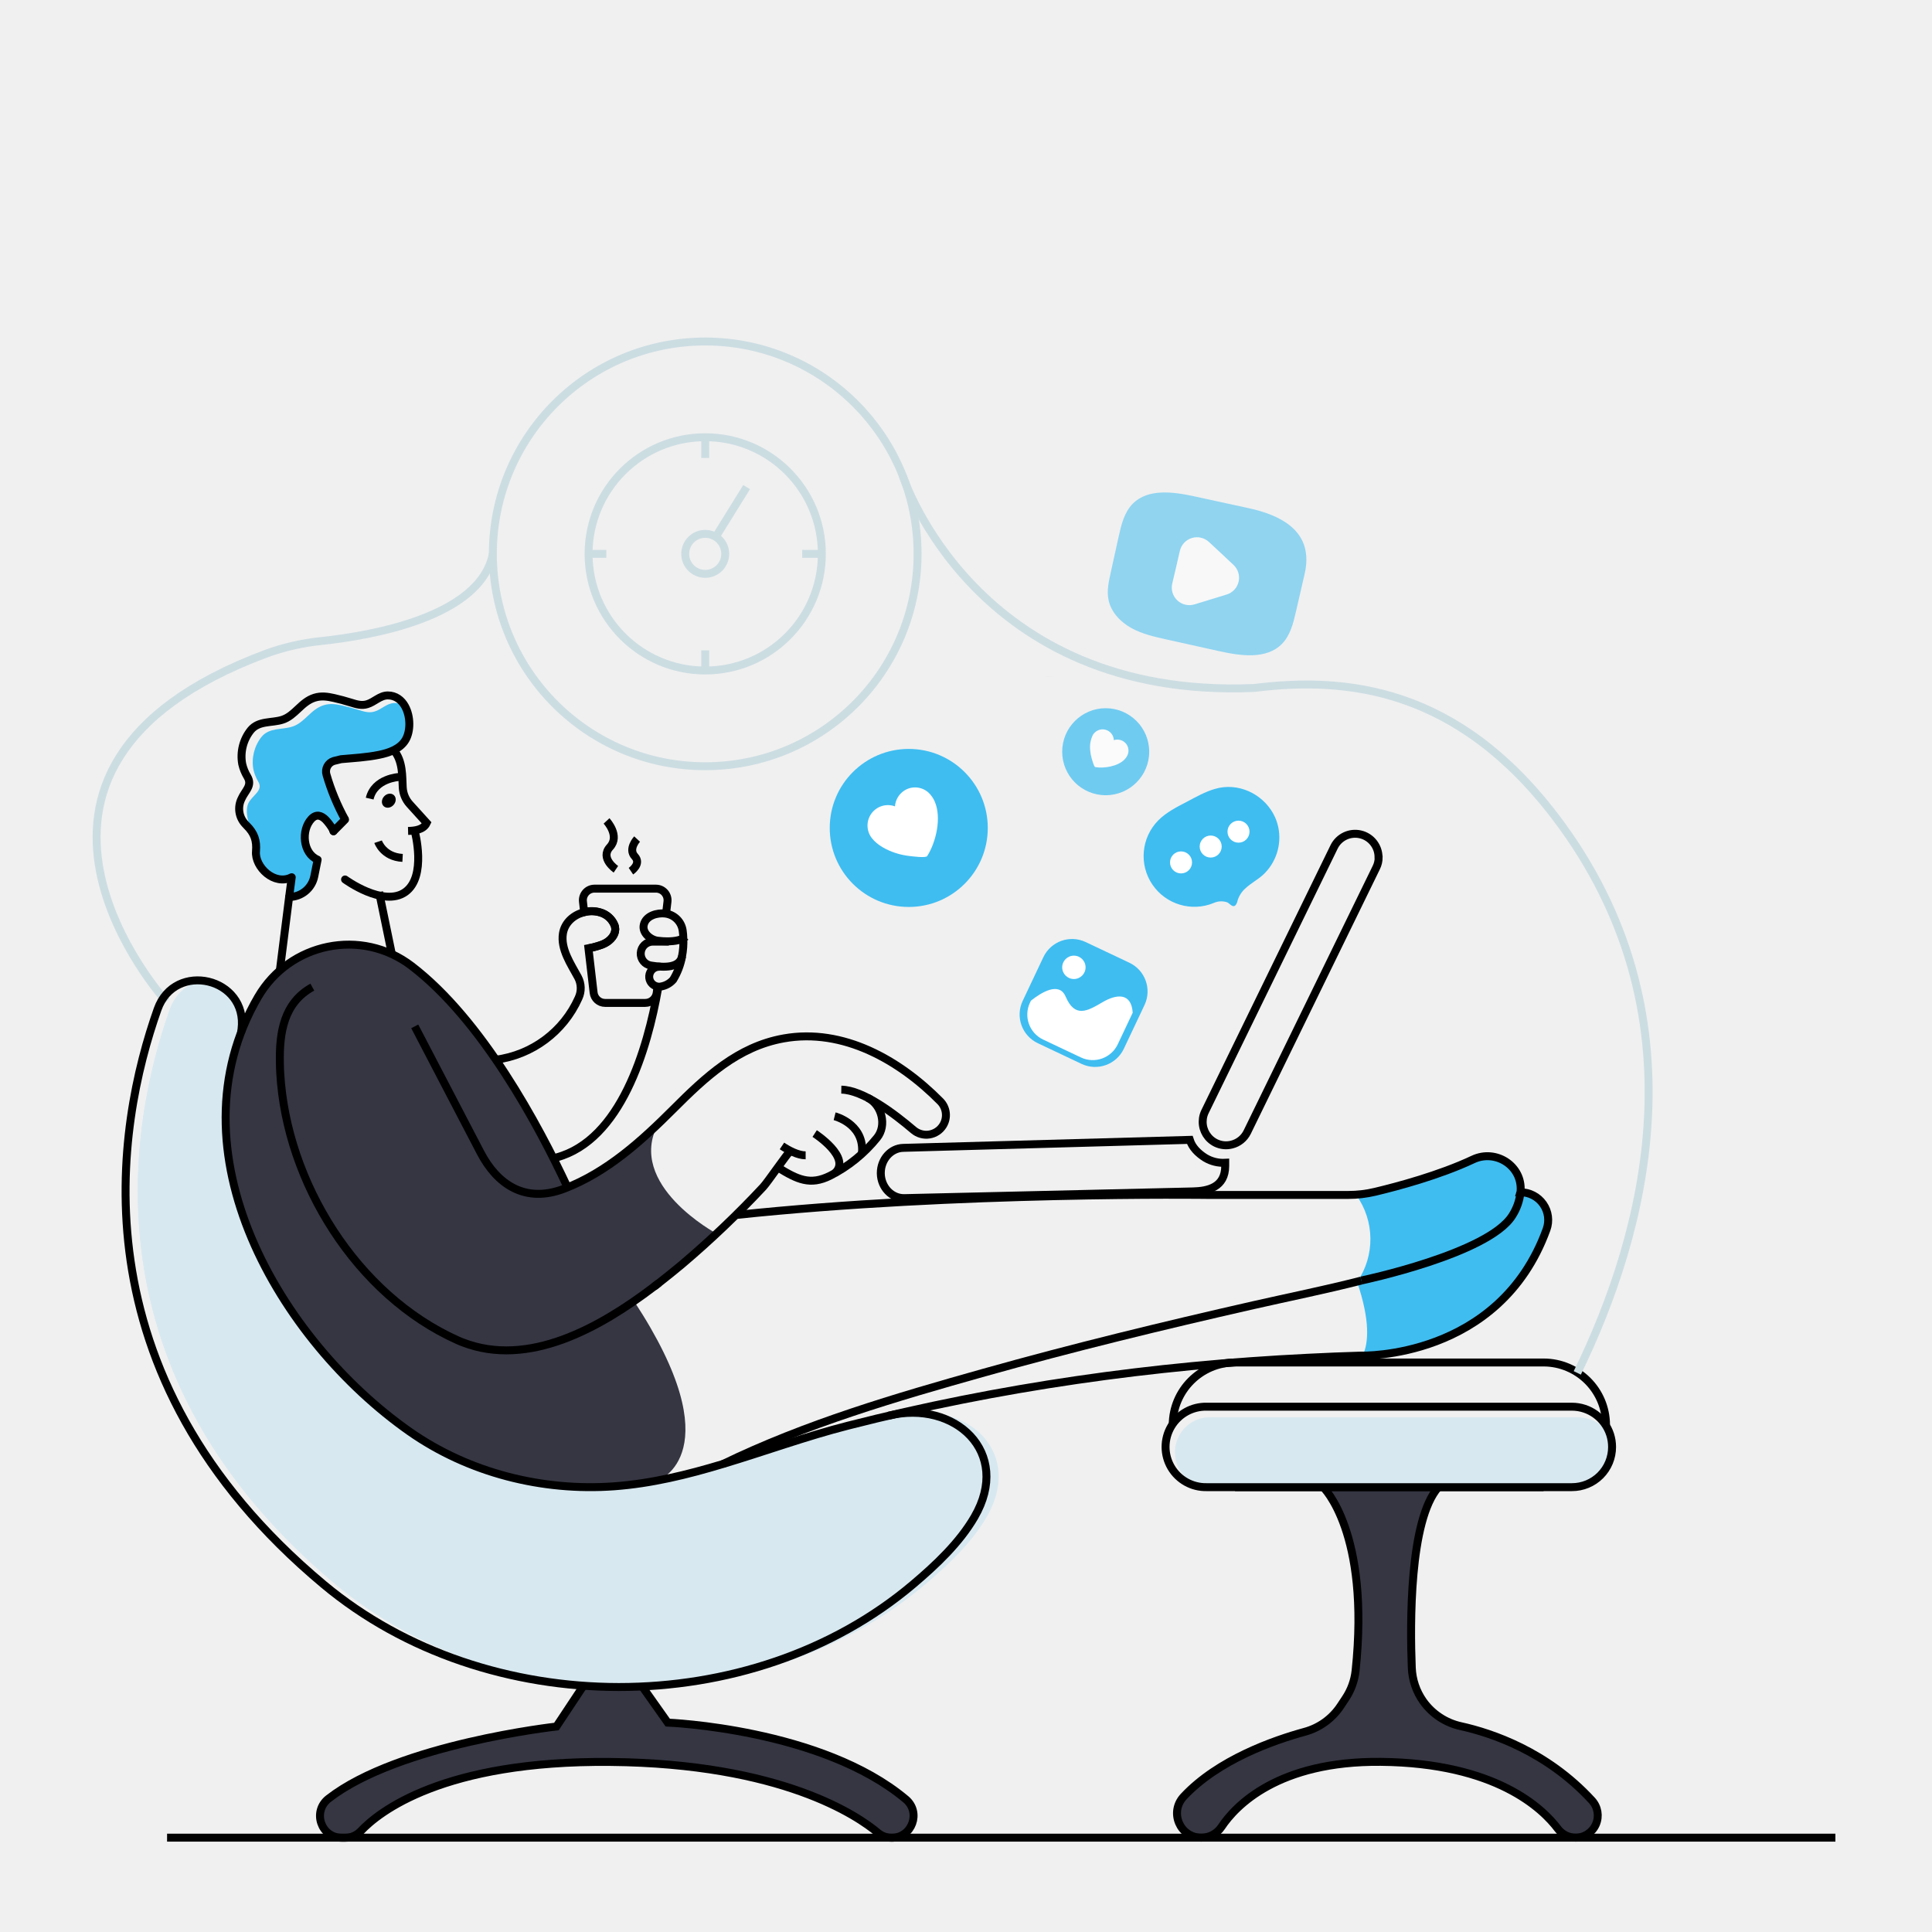
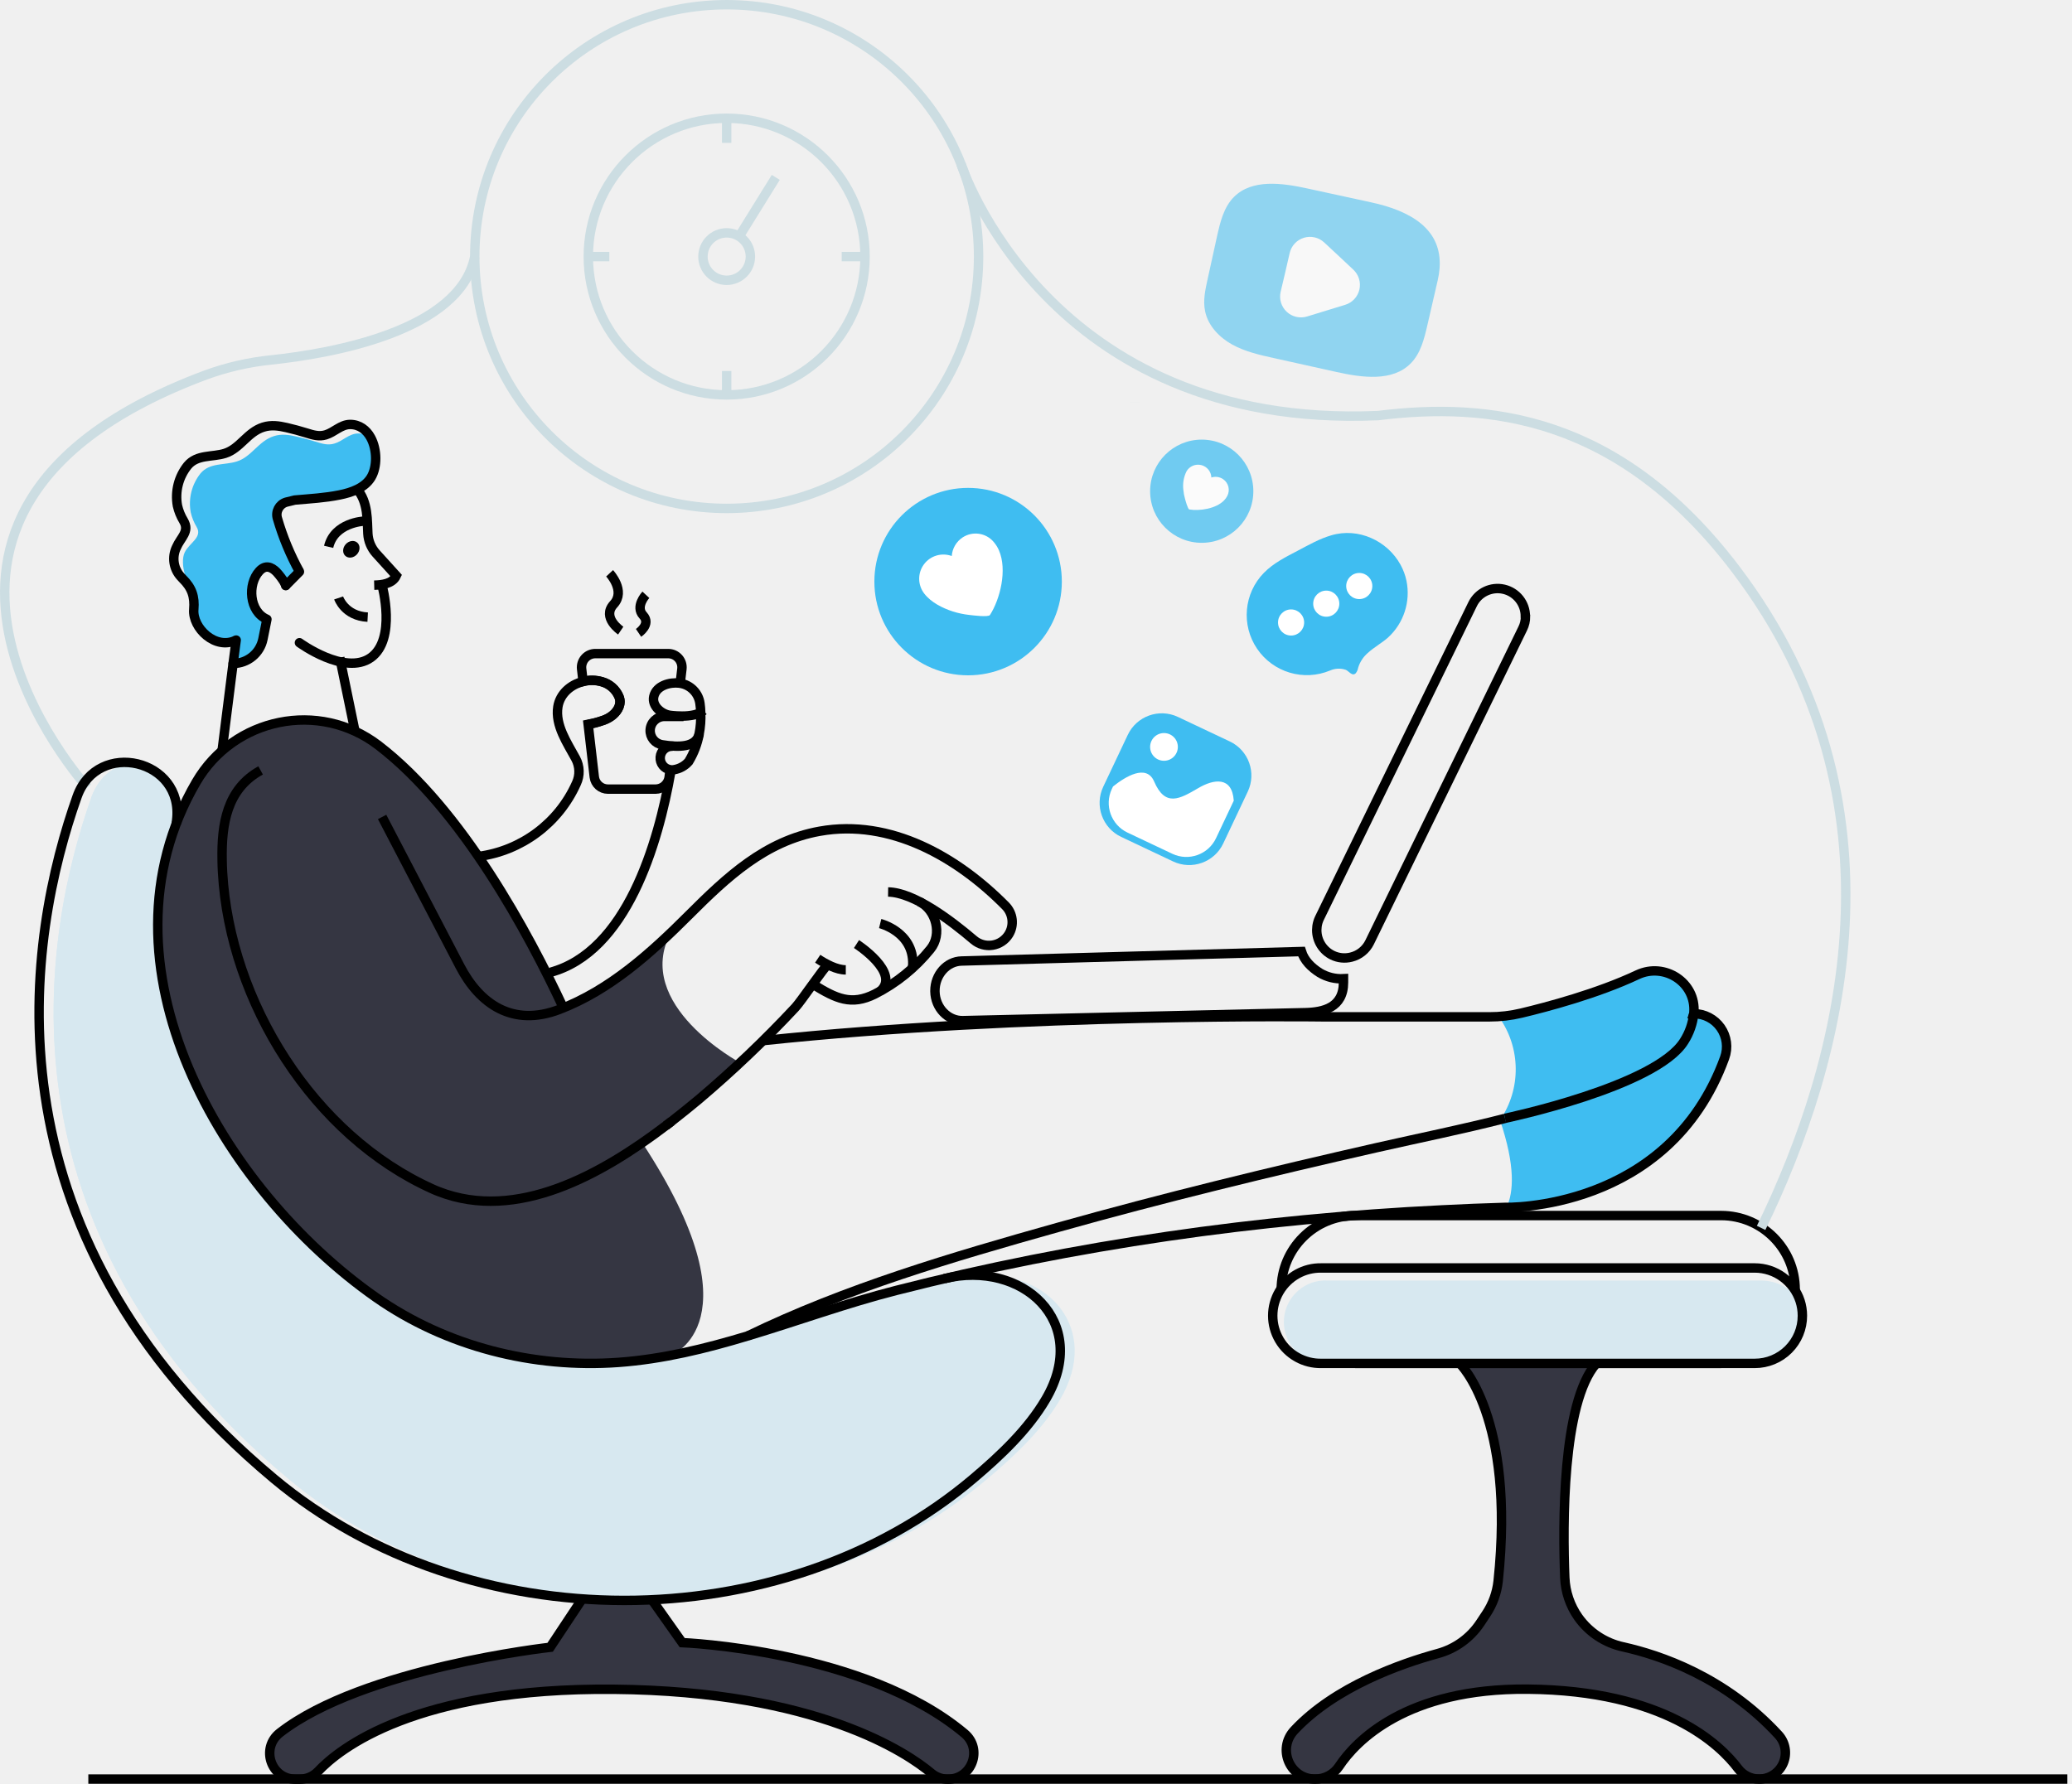
- <svg xmlns="http://www.w3.org/2000/svg" id="Layer_2" data-name="Layer 2" viewBox="0 0 1000 1000">
+ <svg xmlns="http://www.w3.org/2000/svg" id="Layer_2" data-name="Layer 2" viewBox="47.94 174.7 904.11 778.57">
  <defs>
    <style>.cls-1{fill:#3fbdf1;}.cls-2,.cls-3,.cls-4{fill:none;stroke-width:4.11px;}.cls-2{stroke:#ccdde2;}.cls-2,.cls-3{stroke-miterlimit:10;}.cls-3,.cls-4{stroke:#000;}.cls-4{stroke-linecap:round;stroke-linejoin:round;}.cls-5{fill:#353642;}.cls-6{fill:#d7e8f0;}.cls-7{fill:#fff;}.cls-8{opacity:0.72;}.cls-9{opacity:0.54;}</style>
  </defs>
  <path class="cls-1" d="M209.87,383c-2.8,4.68-8.66,6.66-13.7,7.67-6.44,1.32-13.1,1.67-19.62,2.25l-3.79.93h0A5.7,5.7,0,0,0,169,401a114.52,114.52,0,0,0,9.62,23.22l-6,6c-1.7-2.3-1.78-6.33-4.06-5.94-2.19-2.19-4.79-3.26-7.48-.33-5.26,5.75-4.41,17.7,3.32,21l-1.73,8.61a13.27,13.27,0,0,1-13,10.69L151,454.06c-9,4.55-19.21-5.29-18.5-13.4.46-5.56-.8-9.4-4.91-13.43-.27-.27,1.38-1.27,1.13-1.54-1.16-3.51-1.32-7.61-.17-9.93,2-4.14,7.89-6.56,5.18-11.08a21.63,21.63,0,0,1-2.57-6.36,21.16,21.16,0,0,1,4.27-17c4-4.8,10.5-3.51,15.81-5.21,6.47-2,9.46-8.93,16.23-11.07,3.37-1.07,6.49-.58,9.86.19,2.85.66,5.67,1.4,8.47,2.28s5.26,1.61,8,.79c3.62-1,6.41-4.38,10.36-4.41a8.82,8.82,0,0,1,5.48,1.75C212.56,370.89,212.58,378.51,209.87,383Z" />
  <path class="cls-2" d="M86.11,518.4s-108.87-120.08,51.46-180a117.86,117.86,0,0,1,28.84-6.62c25.59-2.72,82.16-12.39,88.68-45.05" />
  <line class="cls-2" x1="543.13" y1="350.3" x2="543.13" y2="350.27" />
  <line class="cls-3" x1="257.47" y1="566.51" x2="257.47" y2="566.48" />
  <path class="cls-4" d="M172.35,429.42a28.61,28.61,0,0,0-3.78-5.12c-2.19-2.19-4.79-3.26-7.48-.33-5.26,5.75-4.41,17.7,3.32,21l-1.73,8.61a13.27,13.27,0,0,1-13,10.69" />
  <path class="cls-4" d="M144.84,502.37c.44-3.34,1.53-12.11,2.58-20.47,1-7.75,1.89-15.21,2.24-17.67L151,454.06" />
  <path class="cls-3" d="M206.58,402.16s-12.77.63-15.24,11.2" />
  <path class="cls-3" d="M211.22,430.09c3.48-.09,8-.6,9.64-4.13l-8.8-9.71a14.07,14.07,0,0,1-3.6-8.62c-.35-5.37.28-13.89-4.86-19.56" />
  <ellipse cx="201.23" cy="414.46" rx="3.89" ry="3.3" transform="translate(-241.16 285.8) rotate(-47.89)" />
  <line class="cls-3" x1="202.83" y1="493.87" x2="196.2" y2="461.73" />
  <path class="cls-5" d="M370.9,638.52l-42.73,34.94c51.41,78.4,12.5,92.79,12.5,92.79a208,208,0,0,1-22.83,3.07c-37.16,2.68-75.28-6.91-105.91-28.39-62-43.5-116-130.56-87.2-206.36a121.72,121.72,0,0,1,8.85-18.52,54.82,54.82,0,0,1,11.26-13.68,54,54,0,0,1,58-8.49A53.31,53.31,0,0,1,213.05,500c16.19,12.39,30.91,30,43.6,48.48A452.81,452.81,0,0,1,287,600.7c2.47,4.93,4.71,9.59,6.69,13.86,17.95-7.26,33-19.59,47-32.91C323.76,613.25,370.9,638.52,370.9,638.52Z" />
  <path class="cls-3" d="M341,664.08c-.82.63-1.67,1.29-2.52,1.92" />
  <path class="cls-3" d="M214.67,531.25q17,32.55,34,65.22c8.55,16.44,23,26.59,43.35,18.8,22.14-8.48,40-24.69,56.52-41.21s33.26-32.32,57.11-36.58c30.83-5.51,60,11.29,81,32.52a10.16,10.16,0,0,1,1.45,12.52,10.19,10.19,0,0,1-15.24,2.41c-9.95-8.49-26.14-20.77-37.4-20.93" />
  <path class="cls-3" d="M404.74,593.13C408.2,595.44,413,598,417,598" />
  <path class="cls-3" d="M449.08,568.21c7.38,3.65,10.07,14.33,4.86,20.71a74.1,74.1,0,0,1-24.28,19.64c-10.28,5.13-16.88,2-27-4.26" />
  <path class="cls-3" d="M432,577.78s14.62,3.62,14.23,17.81a6.76,6.76,0,0,1-.32,1.78" />
  <path class="cls-3" d="M421.67,586.72s19.61,12.67,10.28,20.64" />
  <path class="cls-1" d="M800.48,636.38c-23.1,63.49-87.77,65.28-95.17,65.28,3.1-6.53,3.94-18-2.85-38.1a39.23,39.23,0,0,0-.47-45c.09-.08.14-.19.22-.27a54.45,54.45,0,0,0,9.59-1.45c11.16-2.66,33.16-8.5,50.62-16.72,11.84-5.59,25.65,3.37,24.64,16.44,0,.17,0,.33-.06.52A14.35,14.35,0,0,1,800.48,636.38Z" />
  <path class="cls-6" d="M504.05,785.29c-7.78,13.35-19.89,24.72-31.59,34.64-41.19,34.86-95,52.56-149,53.25-54.18-.69-108.19-18.45-149.57-53C43.14,711,66.77,582.09,87.92,522.4a25.5,25.5,0,0,1,3-5.83,20.77,20.77,0,0,1,14.5-8.88c11.1,1.53,21.18,10.74,19.4,25,0,.55-.22,1.31-.27,1.86-28.78,75.8,25.24,162.86,87.2,206.36,28.11,19.73,62.53,29.43,96.73,28.8h.39q4.4-.09,8.79-.41c19.21-1.4,37.88-6,56.37-11.57h0c21.7-6.49,43.16-14.36,64.84-19.87,7.62-1.94,15.26-3.81,22.94-5.56a50.73,50.73,0,0,1,13.48-.93C501.92,733.17,520.63,756.85,504.05,785.29Z" />
  <path class="cls-6" d="M510.63,785.29c-7.78,13.35-19.9,24.72-31.6,34.64-42.83,36.28-99.34,54-155.6,53.25-54.18-.69-108.19-18.45-149.57-53C43.14,711,66.77,582.09,87.92,522.4a25.5,25.5,0,0,1,3-5.83,20.77,20.77,0,0,1,14.5-8.88c11.1,1.53,21.18,10.74,19.4,25,0,.55-.22,1.31-.27,1.86-28.78,75.8,25.24,162.86,87.2,206.36,28.11,19.73,62.53,29.43,96.73,28.8h.39q7.73.12,15.37-.41c19.21-1.4,37.87-6,56.37-11.57h0c21.7-6.49,43.16-14.36,64.84-19.87,7.61-1.94,15.26-3.81,22.93-5.56a51.27,51.27,0,0,1,6.91-.93C505.23,729.36,528.55,754.55,510.63,785.29Z" />
  <path class="cls-5" d="M332.46,873l13.16,18.62s79.63,3.1,123.21,39.68c8.06,6.77,3.24,19.92-7.28,19.92h0a11.13,11.13,0,0,1-7.21-2.62c-10.29-8.64-49.6-35.8-138.52-36.62-86.64-.81-119.87,26-129.06,35.77a11.15,11.15,0,0,1-8.14,3.47h-1.71c-10.8,0-15.37-13.64-6.84-20.26C206.45,902.67,288,893.65,288,893.65l13.92-21" />
  <path class="cls-5" d="M684.87,769.75s24.39,23.17,16.78,95a32.06,32.06,0,0,1-5.2,14.34l-2.65,4a32.42,32.42,0,0,1-18.45,13.28c-15.93,4.35-44.83,14.43-62.68,33.53-7.54,8.09-1.93,21.27,9.13,21.27h0a12.5,12.5,0,0,0,10.43-5.56c7.27-10.94,29.28-34.17,82.37-33.68,59.88.55,84,24.36,91.73,34.62a11.5,11.5,0,0,0,9.19,4.62h0a11.5,11.5,0,0,0,8.39-19.34C800.56,906.46,772,897,756.24,893.49a32.47,32.47,0,0,1-19.61-12.91l0,0a32.28,32.28,0,0,1-5.89-17.34c-.88-22.27-1.34-76.33,13.75-93.47" />
  <path class="cls-3" d="M374.23,757.76c42.89-20.82,89.44-34.48,135.21-47.34,46.06-12.94,92.57-24.23,139.22-34.84,18.64-4.23,37.45-8,56-12.77" />
  <polyline class="cls-3" points="414.47 597.71 414.5 597.71 414.52 597.71" />
  <path class="cls-3" d="M409.66,595c-2.69,2.66-12.29,16.87-14.7,19.42a494,494,0,0,1-42.12,40.12c-3.73,3.1-7.68,6.3-11.84,9.54-.82.63-1.67,1.29-2.52,1.92-28.2,21.4-65,42-99,28.8-.9-.33-1.78-.71-2.65-1.1-52.15-23.35-88.6-81.83-91.78-138.28-.11-1.84-.17-3.67-.19-5.48-.28-15.43,2-30.86,16.8-39" />
  <path class="cls-3" d="M124.81,534.35l.21-1.64c3.32-26.62-34.48-35.6-43.45-10.31-21.14,59.68-44.78,188.56,86,297.76,84.41,70.51,221.07,71,305.16-.23,11.7-9.91,23.81-21.3,31.6-34.65,19.71-33.76-10.39-60.83-44.34-52.52" />
  <path class="cls-3" d="M332.46,873l13.16,18.62s79.63,3.1,123.21,39.68c8.06,6.77,3.24,19.92-7.28,19.92h0a11.13,11.13,0,0,1-7.21-2.62c-10.29-8.64-49.6-35.8-138.52-36.62-86.64-.81-119.87,26-129.06,35.77a11.15,11.15,0,0,1-8.14,3.47h-1.71c-10.8,0-15.37-13.64-6.84-20.26C206.45,902.67,288,893.65,288,893.65l13.92-21" />
  <path class="cls-3" d="M288,599.1c33.38-9,47.13-56.09,52.67-87.75" />
  <path class="cls-3" d="M256.62,548.51a54.68,54.68,0,0,0,42.83-31.92,12,12,0,0,0-.3-10.8c-3.64-6.74-9.07-14.55-7.78-22.63.93-5.7,5.62-9.71,11-11a15.39,15.39,0,0,1,8.3.14,11.35,11.35,0,0,1,7.32,6.41c1.31,3.07-.25,6.11-2.66,8.11s-5.23,2.71-8.17,3.51c-.38.11-1.42.33-2.57.55" />
  <path class="cls-3" d="M704.62,662.79s65.8-13.78,78.16-33.63a27.76,27.76,0,0,0,4.22-12" />
  <path class="cls-3" d="M380.84,628.89C495.61,616.7,625.15,618.5,625.15,618.5h72.7a59.46,59.46,0,0,0,13.95-1.64c11.16-2.66,33.16-8.49,50.62-16.72,11.84-5.59,25.65,3.37,24.64,16.45,0,.16,0,.33-.06.52a14.35,14.35,0,0,1,13.48,19.26c-24.52,67.39-95.86,65.28-95.86,65.28-9.12.27-18.22.63-27.35,1.1-80.43,3.91-160.15,15.2-238.19,35.13-21.68,5.51-43.14,13.37-64.84,19.87-18.5,5.59-37.19,10.16-56.4,11.56-37.16,2.69-75.28-6.91-105.91-28.39C144.84,693.84,87.1,595.68,133.58,516c16.41-28.12,53.57-35.82,79.47-16,36.53,27.95,65.71,82.4,80.68,114.52" />
  <line class="cls-3" x1="798.96" y1="769.75" x2="639.24" y2="769.75" />
  <path class="cls-3" d="M607,737.49h0a32.36,32.36,0,0,1,32.26-32.27H799a32.36,32.36,0,0,1,32.27,32.27h0" />
  <path class="cls-6" d="M834.41,748.93a20.76,20.76,0,0,1-20.83,20.82h-189a18.14,18.14,0,0,1,2.74-36.17h189a20.76,20.76,0,0,1,17.08,8.91A21.07,21.07,0,0,1,834.41,748.93Z" />
  <path class="cls-3" d="M834.41,748.93a20.76,20.76,0,0,1-20.83,20.82h-189a20.83,20.83,0,1,1,0-41.65h189a20.83,20.83,0,0,1,19.82,14.39A21.07,21.07,0,0,1,834.41,748.93Z" />
  <path class="cls-3" d="M340.31,510.61l-.38,3.21a6,6,0,0,1-5.95,5.29H313.21a6,6,0,0,1-5.95-5.29l-2.68-23c1.15-.22,2.19-.44,2.57-.55,2.94-.8,5.79-1.48,8.17-3.51s4-5,2.66-8.11a11.35,11.35,0,0,0-7.32-6.41,15.39,15.39,0,0,0-8.3-.14l-.63-5.48a6,6,0,0,1,5.95-6.66h31.87a6,6,0,0,1,5.94,6.66l-.74,6.25" />
  <line class="cls-3" x1="343.08" y1="487.16" x2="343.05" y2="487.38" />
  <line class="cls-3" x1="341.52" y1="500.37" x2="341.52" y2="500.28" />
  <path class="cls-3" d="M341.82,500.37h0a.82.82,0,0,0-.27,0,1.67,1.67,0,0,0-.38,0,5.17,5.17,0,0,0-.83,10.27,4.26,4.26,0,0,0,1.67,0,10.83,10.83,0,0,0,6.44-3.56A35.45,35.45,0,0,0,353,495.21a.21.21,0,0,0,0-.13,38.91,38.91,0,0,0,.69-9.4c0-1.35-.17-2.69-.33-4a10.32,10.32,0,0,0-8.61-8.77c-.11,0-.24,0-.35-.06-4.2-.52-10.09,1.07-11.18,5.81-1,4.28,3.64,7.95,7.45,8.28,0,0,1,.13,2.41.22,2.82.19,7.51.16,10.61-1.48a7.12,7.12,0,0,0,1.28-.85" />
  <path class="cls-3" d="M346.2,487.39h-.69s-5.33,0-5.33,0h-2.35a6.22,6.22,0,0,0-6.19,5.89h0a6.24,6.24,0,0,0,5.28,6.48c6.9,1.11,14.78,1.34,16.13-4.84" />
  <path class="cls-3" d="M684.87,769.75s24.39,23.17,16.78,95a32.06,32.06,0,0,1-5.2,14.34l-2.65,4a32.42,32.42,0,0,1-18.45,13.28c-15.93,4.35-44.83,14.43-62.68,33.53-7.54,8.09-1.93,21.27,9.13,21.27h0a12.5,12.5,0,0,0,10.43-5.56c7.27-10.94,29.28-34.17,82.37-33.68,59.88.55,84,24.36,91.73,34.62a11.5,11.5,0,0,0,9.19,4.62h0a11.5,11.5,0,0,0,8.39-19.34C800.56,906.46,772,897,756.24,893.49a32.47,32.47,0,0,1-19.61-12.91l0,0a32.28,32.28,0,0,1-5.89-17.34c-.88-22.27-1.34-76.33,13.75-93.47" />
  <path class="cls-3" d="M634.17,601.86v1.62c0,11.09-8.94,13-16.66,13.19L468.1,620.15c-6.55.16-12.06-5.56-12.2-12.72v-.3c0-7,5.16-12.85,11.62-13,0,0,83.59-2.36,148.31-4.14,1.24,3.92,4.24,6.94,8,9.31A18.25,18.25,0,0,0,634.17,601.86Z" />
  <path class="cls-3" d="M713.59,443.76a11.74,11.74,0,0,1-1.22,5.26L645.55,586a12.16,12.16,0,0,1-8,6.43,12,12,0,0,1-8.24-.84,12.2,12.2,0,0,1-6.81-11,13.56,13.56,0,0,1,.12-1.68,12,12,0,0,1,1.1-3.57l66.81-137a12.12,12.12,0,0,1,23,5.35Z" />
  <path class="cls-4" d="M172.63,430.24c-.08-.28-.19-.55-.28-.82s-.22-.58-.3-.88" />
  <polyline class="cls-4" points="172.63 430.25 174.68 428.19 178.6 424.22" />
  <path class="cls-3" d="M195.7,435.67s2.63,7.85,12.68,8.38" />
  <path class="cls-3" d="M151,454.06c-9,4.55-19.21-5.29-18.5-13.4.46-5.56-.8-9.4-4.91-13.43-.27-.27-.52-.55-.76-.82a11.55,11.55,0,0,1-1.9-12.83c1.87-4.35,5.9-6.9,3.1-11.59a22.35,22.35,0,0,1-2.66-6.55,21.8,21.8,0,0,1,4.41-17.51c4.12-5,10.83-3.62,16.34-5.37,6.63-2.11,9.73-9.24,16.69-11.43,3.48-1.09,6.71-.6,10.19.19,2.93.69,5.87,1.46,8.72,2.36s5.45,1.67,8.3.82c3.73-1.09,6.6-4.52,10.66-4.55s7.18,2.36,9,5.7c2.88,5.24,2.9,12.86.19,17.38-2.8,4.68-8.66,6.66-13.7,7.67-6.44,1.32-13.1,1.67-19.62,2.25l-3.79.93h0A5.7,5.7,0,0,0,169,401a114.52,114.52,0,0,0,9.62,23.22" />
  <path class="cls-4" d="M178.6,455.21s19.84,14.53,31.15,6.52,4.92-31.49,4.92-31.49" />
  <path class="cls-3" d="M318.79,449.93s-8.43-5.7-3.07-11.52-1.78-13.5-1.78-13.5" />
  <path class="cls-3" d="M326.57,450.92s5.58-3.77,2-7.63,1.19-9,1.19-9" />
  <circle class="cls-2" cx="365.02" cy="286.68" r="109.92" />
  <circle class="cls-2" cx="365.02" cy="286.68" r="60.37" />
  <circle class="cls-2" cx="365.02" cy="286.68" r="10.35" />
  <line class="cls-2" x1="386.45" y1="252.12" x2="370.47" y2="277.88" />
  <line class="cls-2" x1="365.02" y1="226.31" x2="365.02" y2="237.05" />
  <line class="cls-2" x1="425.39" y1="286.68" x2="415.21" y2="286.68" />
  <line class="cls-2" x1="365.02" y1="347.06" x2="365.02" y2="336.62" />
  <line class="cls-2" x1="304.64" y1="286.68" x2="313.82" y2="286.68" />
  <circle class="cls-1" cx="470.37" cy="428.54" r="40.9" />
  <path class="cls-7" d="M483.82,414.88a14.31,14.31,0,0,0-2.3-3.66,10.32,10.32,0,0,0-13.49-2,10.64,10.64,0,0,0-4.8,8.15,10.57,10.57,0,0,0-12,16.39c2.93,3.82,7.91,6.33,12.42,7.79a36.75,36.75,0,0,0,7.27,1.54c1.25.14,8.38,1.1,9,0C484.37,436.13,487.53,423.38,483.82,414.88Z" />
  <g class="cls-8">
    <circle class="cls-1" cx="572.31" cy="389.09" r="22.52" />
    <path class="cls-7" d="M582.08,393.08a7.66,7.66,0,0,0,1.38-1.93,5.68,5.68,0,0,0-1.79-7.3,5.84,5.84,0,0,0-5.15-.74,5.82,5.82,0,0,0-10.86-2.68,14.21,14.21,0,0,0-1.37,8,20.33,20.33,0,0,0,.74,4c.19.67,1.19,4.5,1.87,4.62C571.37,397.8,578.53,396.75,582.08,393.08Z" />
  </g>
  <rect class="cls-1" x="531.9" y="490.15" width="57.92" height="57.92" rx="16.44" transform="translate(-148.19 804.23) rotate(-64.69)" />
  <path class="cls-7" d="M586.29,524.16l-7.75,16.39a14.32,14.32,0,0,1-19,6.81l-19.66-9.3a14.32,14.32,0,0,1-6.8-19l.52-1.1c5.34-4.26,14.57-10,17.94-2.19,4.85,11.28,11.16,7.64,19.22,2.92C577.49,514.71,585.57,513.38,586.29,524.16Z" />
  <circle class="cls-7" cx="555.84" cy="500.69" r="6.05" />
  <path class="cls-1" d="M659.06,421.19a25.39,25.39,0,0,1,2.59,7,26.38,26.38,0,0,1-8.08,24.79c-2.68,2.37-6.09,4.22-8.8,6.7a13.88,13.88,0,0,0-4.2,6.43,5.38,5.38,0,0,1-1,2.35c-1.58,1.7-3.13-1-4.5-1.46a9.47,9.47,0,0,0-6.73.33,26.27,26.27,0,0,1-28.9-42.62c4.19-4.27,9.67-7,15-9.78,4.66-2.47,9.3-5.1,14.36-6.58C640.66,404.8,653.32,410.71,659.06,421.19Z" />
  <circle class="cls-7" cx="611.3" cy="446.38" r="5.7" />
  <circle class="cls-7" cx="626.65" cy="438.17" r="5.7" />
  <circle class="cls-7" cx="641.05" cy="430.47" r="5.7" />
  <path class="cls-2" d="M467.26,246.27s37.53,116.08,182,109.81c48-6,105.13,0,156,67C882.59,525,851.54,638.54,816.4,710.61" />
  <g class="cls-9">
    <path class="cls-1" d="M676.09,291.86a35.68,35.68,0,0,1-.81,5.2l-4.5,19.52c-1.38,6-2.93,12.28-7.21,16.66-8,8.16-21.3,6.29-32.42,3.82L603.85,331c-6.27-1.39-12.64-2.82-18.26-5.93s-10.5-8.2-11.8-14.49c-1-4.64.07-9.44,1.09-14.06L579,277.78c1.37-6.14,2.91-12.62,7.34-17.09,7.89-7.95,21-6.14,31.9-3.77L646.2,263C663.06,266.64,677.43,274.46,676.09,291.86Z" />
    <path class="cls-7" d="M638.44,292.38a9.09,9.09,0,0,1-3.53,15.35l-8.32,2.55-8.32,2.55a9.1,9.1,0,0,1-11.53-10.74l2-8.48,1.95-8.47a9.09,9.09,0,0,1,15.06-4.62l6.37,5.93Z" />
  </g>
  <line class="cls-3" x1="86.48" y1="951.17" x2="950" y2="951.17" />
</svg>
